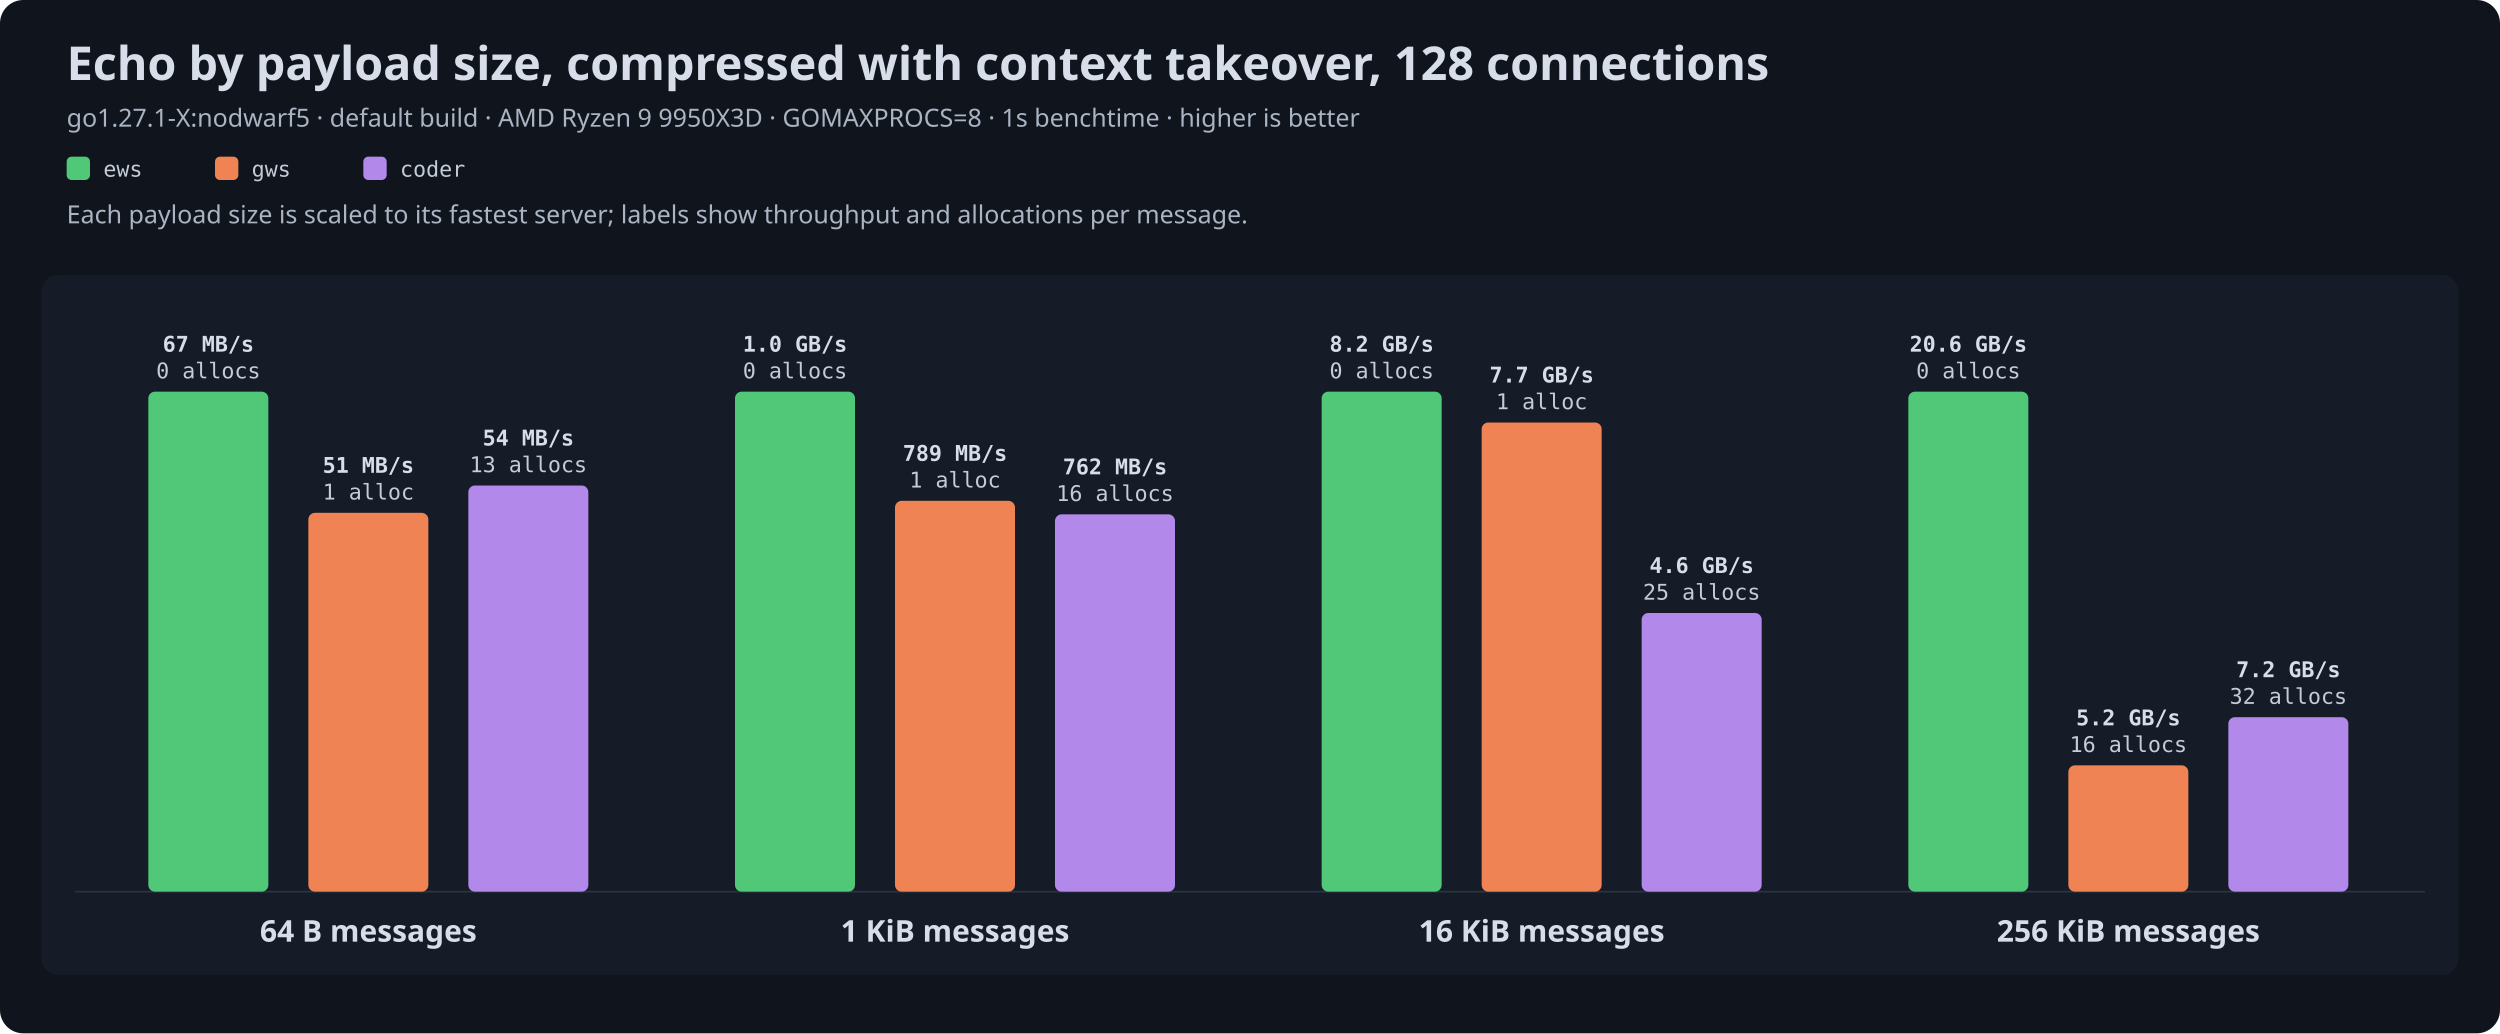
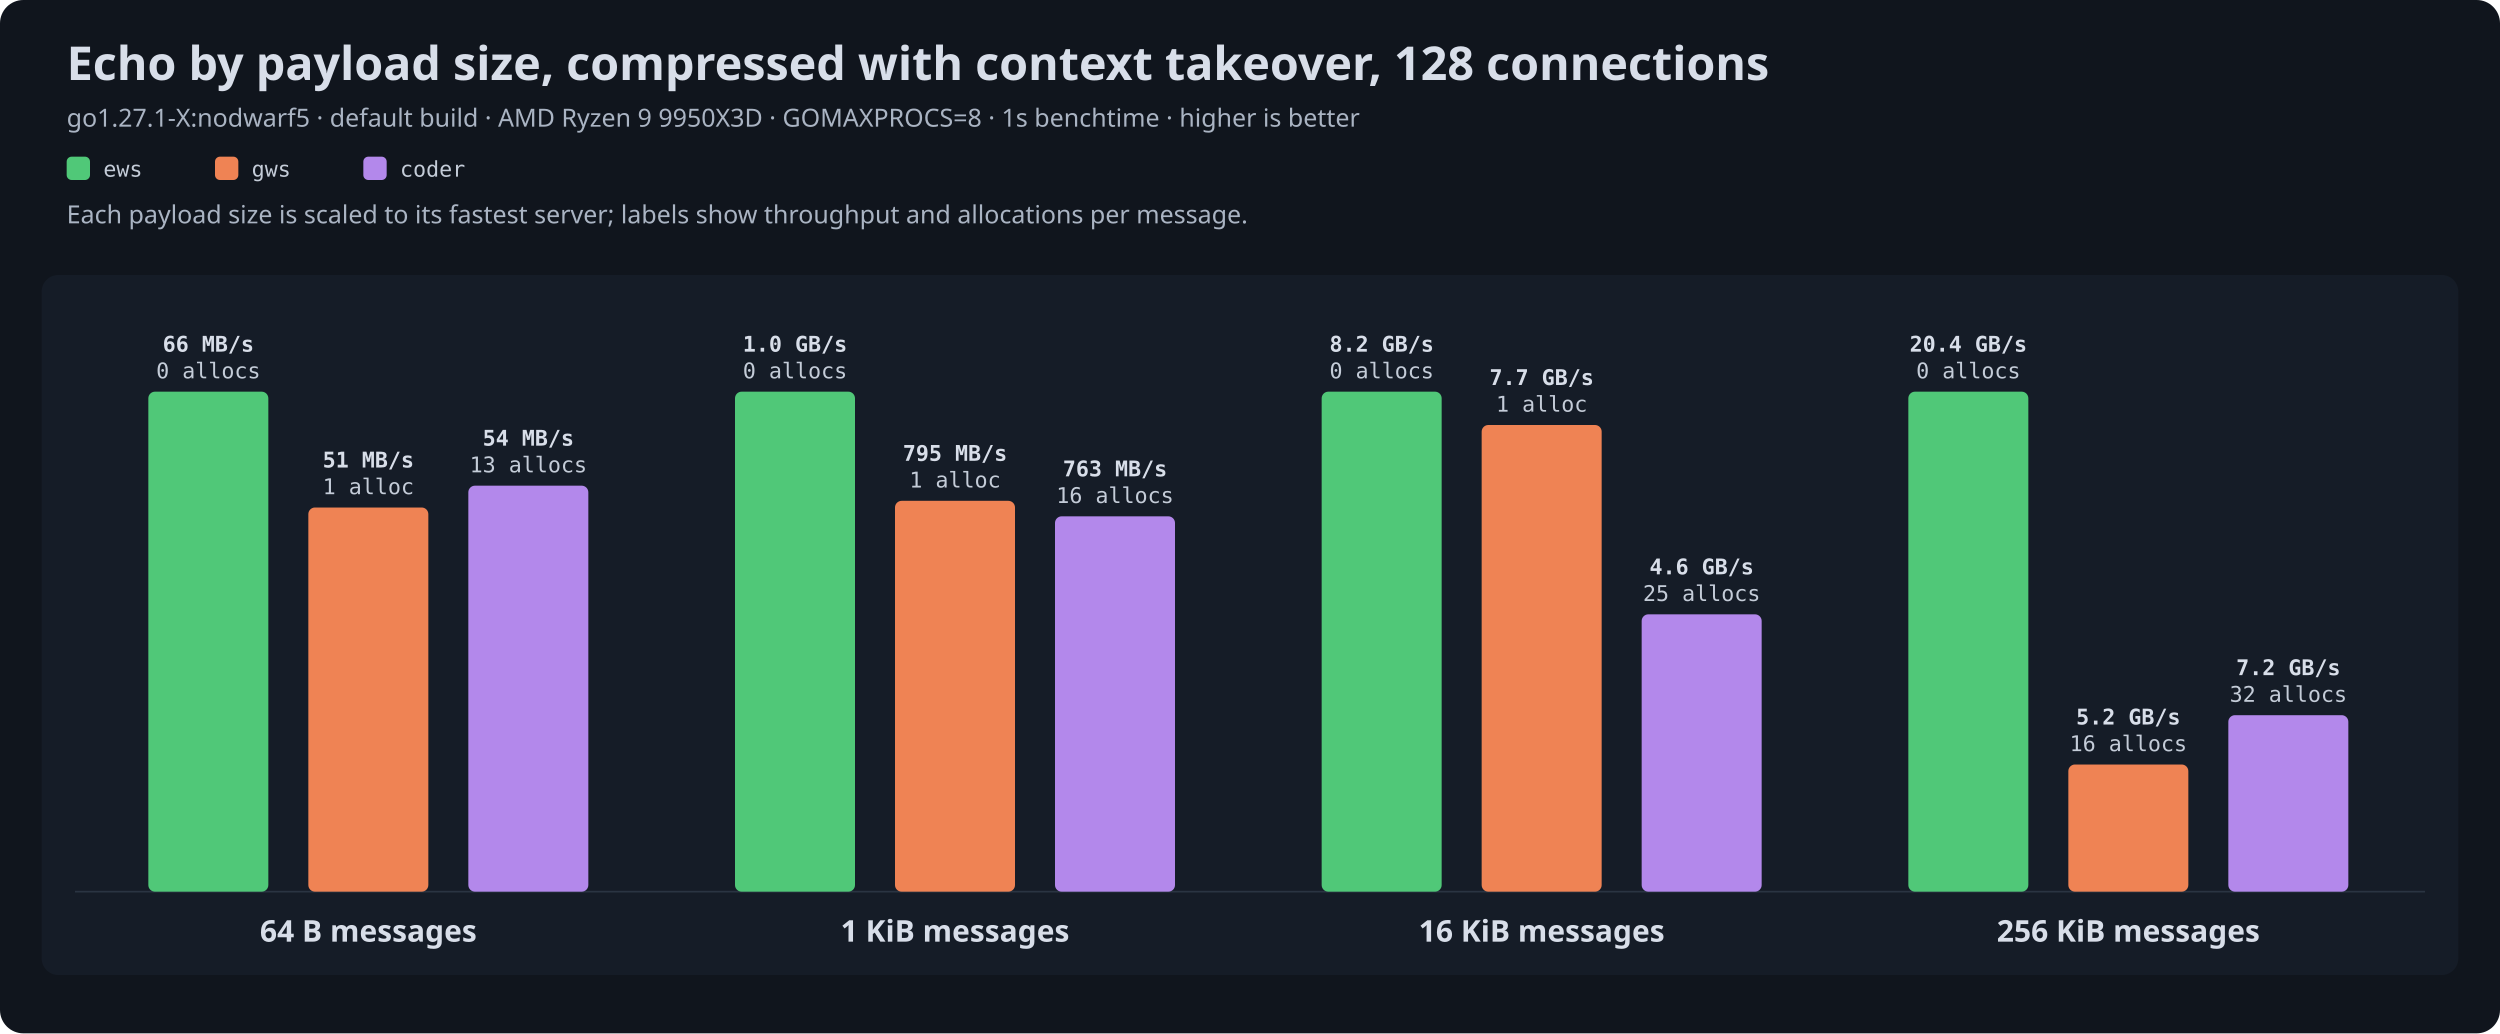
<svg xmlns="http://www.w3.org/2000/svg" width="1500" height="620" viewBox="0 0 1500 620" role="img" aria-labelledby="title desc">
  <style>text{font-family:ui-monospace,SFMono-Regular,Menlo,Consolas,monospace;fill:#d8dee9}.title{font-family:ui-sans-serif,system-ui,sans-serif;font-size:28px;font-weight:700}.subtitle{font-family:ui-sans-serif,system-ui,sans-serif;font-size:15px;fill:#aab4c3}.group{font-family:ui-sans-serif,system-ui,sans-serif;font-size:18px;font-weight:650}.contract{font-family:ui-sans-serif,system-ui,sans-serif;font-size:14px;font-weight:650;fill:#9eabbc}.series{font-size:13px;fill:#c4ccd8}.value{font-size:13px;font-weight:650}.panel{fill:#151c27}</style>
  <rect width="1500" height="620" rx="14" fill="#10151d" />
  <text class="title" x="40" y="48">Echo by payload size, compressed with context takeover, 128 connections</text>
  <text class="subtitle" x="40" y="76">go1.27.1-X:nodwarf5 · default build · AMD Ryzen 9 9950X3D · GOMAXPROCS=8 · 1s benchtime · higher is better</text>
  <rect x="40" y="94" width="14" height="14" rx="3" fill="#50c878" />
  <text class="series" x="62" y="106">ews</text>
  <rect x="129" y="94" width="14" height="14" rx="3" fill="#ef8354" />
  <text class="series" x="151" y="106">gws</text>
  <rect x="218" y="94" width="14" height="14" rx="3" fill="#b388eb" />
  <text class="series" x="240" y="106">coder</text>
  <text class="subtitle" x="40" y="134">Each payload size is scaled to its fastest server; labels show throughput and allocations per message.</text>
  <g transform="translate(0,165)">
    <rect class="panel" x="25" y="0" width="1450" height="420" rx="10" />
    <line x1="45" y1="370" x2="1455" y2="370" stroke="#2a3442" stroke-width="1" />
    <text class="group" x="221" y="400" text-anchor="middle">64 B messages</text>
    <rect x="89" y="70.0" width="72" height="300.0" rx="4" fill="#50c878" />
-     <text class="value" x="125" y="46.0" text-anchor="middle">67 MB/s</text>
+     <text class="value" x="125" y="46.0" text-anchor="middle">66 MB/s</text>
    <text class="series" x="125" y="62.0" text-anchor="middle">0 allocs</text>
-     <rect x="185" y="142.7" width="72" height="227.3" rx="4" fill="#ef8354" />
-     <text class="value" x="221" y="118.7" text-anchor="middle">51 MB/s</text>
-     <text class="series" x="221" y="134.7" text-anchor="middle">1 alloc</text>
-     <rect x="281" y="126.3" width="72" height="243.7" rx="4" fill="#b388eb" />
-     <text class="value" x="317" y="102.3" text-anchor="middle">54 MB/s</text>
-     <text class="series" x="317" y="118.3" text-anchor="middle">13 allocs</text>
+     <rect x="185" y="139.5" width="72" height="230.5" rx="4" fill="#ef8354" />
+     <text class="value" x="221" y="115.5" text-anchor="middle">51 MB/s</text>
+     <text class="series" x="221" y="131.5" text-anchor="middle">1 alloc</text>
+     <rect x="281" y="126.4" width="72" height="243.6" rx="4" fill="#b388eb" />
+     <text class="value" x="317" y="102.4" text-anchor="middle">54 MB/s</text>
+     <text class="series" x="317" y="118.4" text-anchor="middle">13 allocs</text>
    <text class="group" x="573" y="400" text-anchor="middle">1 KiB messages</text>
    <rect x="441" y="70.0" width="72" height="300.0" rx="4" fill="#50c878" />
    <text class="value" x="477" y="46.0" text-anchor="middle">1.0 GB/s</text>
    <text class="series" x="477" y="62.0" text-anchor="middle">0 allocs</text>
    <rect x="537" y="135.5" width="72" height="234.5" rx="4" fill="#ef8354" />
-     <text class="value" x="573" y="111.5" text-anchor="middle">789 MB/s</text>
+     <text class="value" x="573" y="111.5" text-anchor="middle">795 MB/s</text>
    <text class="series" x="573" y="127.5" text-anchor="middle">1 alloc</text>
-     <rect x="633" y="143.6" width="72" height="226.4" rx="4" fill="#b388eb" />
-     <text class="value" x="669" y="119.6" text-anchor="middle">762 MB/s</text>
-     <text class="series" x="669" y="135.6" text-anchor="middle">16 allocs</text>
+     <rect x="633" y="144.8" width="72" height="225.2" rx="4" fill="#b388eb" />
+     <text class="value" x="669" y="120.8" text-anchor="middle">763 MB/s</text>
+     <text class="series" x="669" y="136.8" text-anchor="middle">16 allocs</text>
    <text class="group" x="925" y="400" text-anchor="middle">16 KiB messages</text>
    <rect x="793" y="70.0" width="72" height="300.0" rx="4" fill="#50c878" />
    <text class="value" x="829" y="46.0" text-anchor="middle">8.2 GB/s</text>
    <text class="series" x="829" y="62.0" text-anchor="middle">0 allocs</text>
-     <rect x="889" y="88.5" width="72" height="281.5" rx="4" fill="#ef8354" />
-     <text class="value" x="925" y="64.5" text-anchor="middle">7.7 GB/s</text>
-     <text class="series" x="925" y="80.5" text-anchor="middle">1 alloc</text>
-     <rect x="985" y="202.8" width="72" height="167.2" rx="4" fill="#b388eb" />
-     <text class="value" x="1021" y="178.8" text-anchor="middle">4.6 GB/s</text>
-     <text class="series" x="1021" y="194.8" text-anchor="middle">25 allocs</text>
+     <rect x="889" y="90.0" width="72" height="280.0" rx="4" fill="#ef8354" />
+     <text class="value" x="925" y="66.0" text-anchor="middle">7.7 GB/s</text>
+     <text class="series" x="925" y="82.0" text-anchor="middle">1 alloc</text>
+     <rect x="985" y="203.6" width="72" height="166.4" rx="4" fill="#b388eb" />
+     <text class="value" x="1021" y="179.6" text-anchor="middle">4.6 GB/s</text>
+     <text class="series" x="1021" y="195.6" text-anchor="middle">25 allocs</text>
    <text class="group" x="1277" y="400" text-anchor="middle">256 KiB messages</text>
    <rect x="1145" y="70.0" width="72" height="300.0" rx="4" fill="#50c878" />
-     <text class="value" x="1181" y="46.0" text-anchor="middle">20.6 GB/s</text>
+     <text class="value" x="1181" y="46.0" text-anchor="middle">20.4 GB/s</text>
    <text class="series" x="1181" y="62.0" text-anchor="middle">0 allocs</text>
-     <rect x="1241" y="294.2" width="72" height="75.8" rx="4" fill="#ef8354" />
-     <text class="value" x="1277" y="270.2" text-anchor="middle">5.2 GB/s</text>
-     <text class="series" x="1277" y="286.2" text-anchor="middle">16 allocs</text>
-     <rect x="1337" y="265.3" width="72" height="104.7" rx="4" fill="#b388eb" />
-     <text class="value" x="1373" y="241.3" text-anchor="middle">7.2 GB/s</text>
-     <text class="series" x="1373" y="257.3" text-anchor="middle">32 allocs</text>
+     <rect x="1241" y="293.7" width="72" height="76.3" rx="4" fill="#ef8354" />
+     <text class="value" x="1277" y="269.7" text-anchor="middle">5.2 GB/s</text>
+     <text class="series" x="1277" y="285.7" text-anchor="middle">16 allocs</text>
+     <rect x="1337" y="264.1" width="72" height="105.9" rx="4" fill="#b388eb" />
+     <text class="value" x="1373" y="240.1" text-anchor="middle">7.2 GB/s</text>
+     <text class="series" x="1373" y="256.1" text-anchor="middle">32 allocs</text>
  </g>
</svg>
